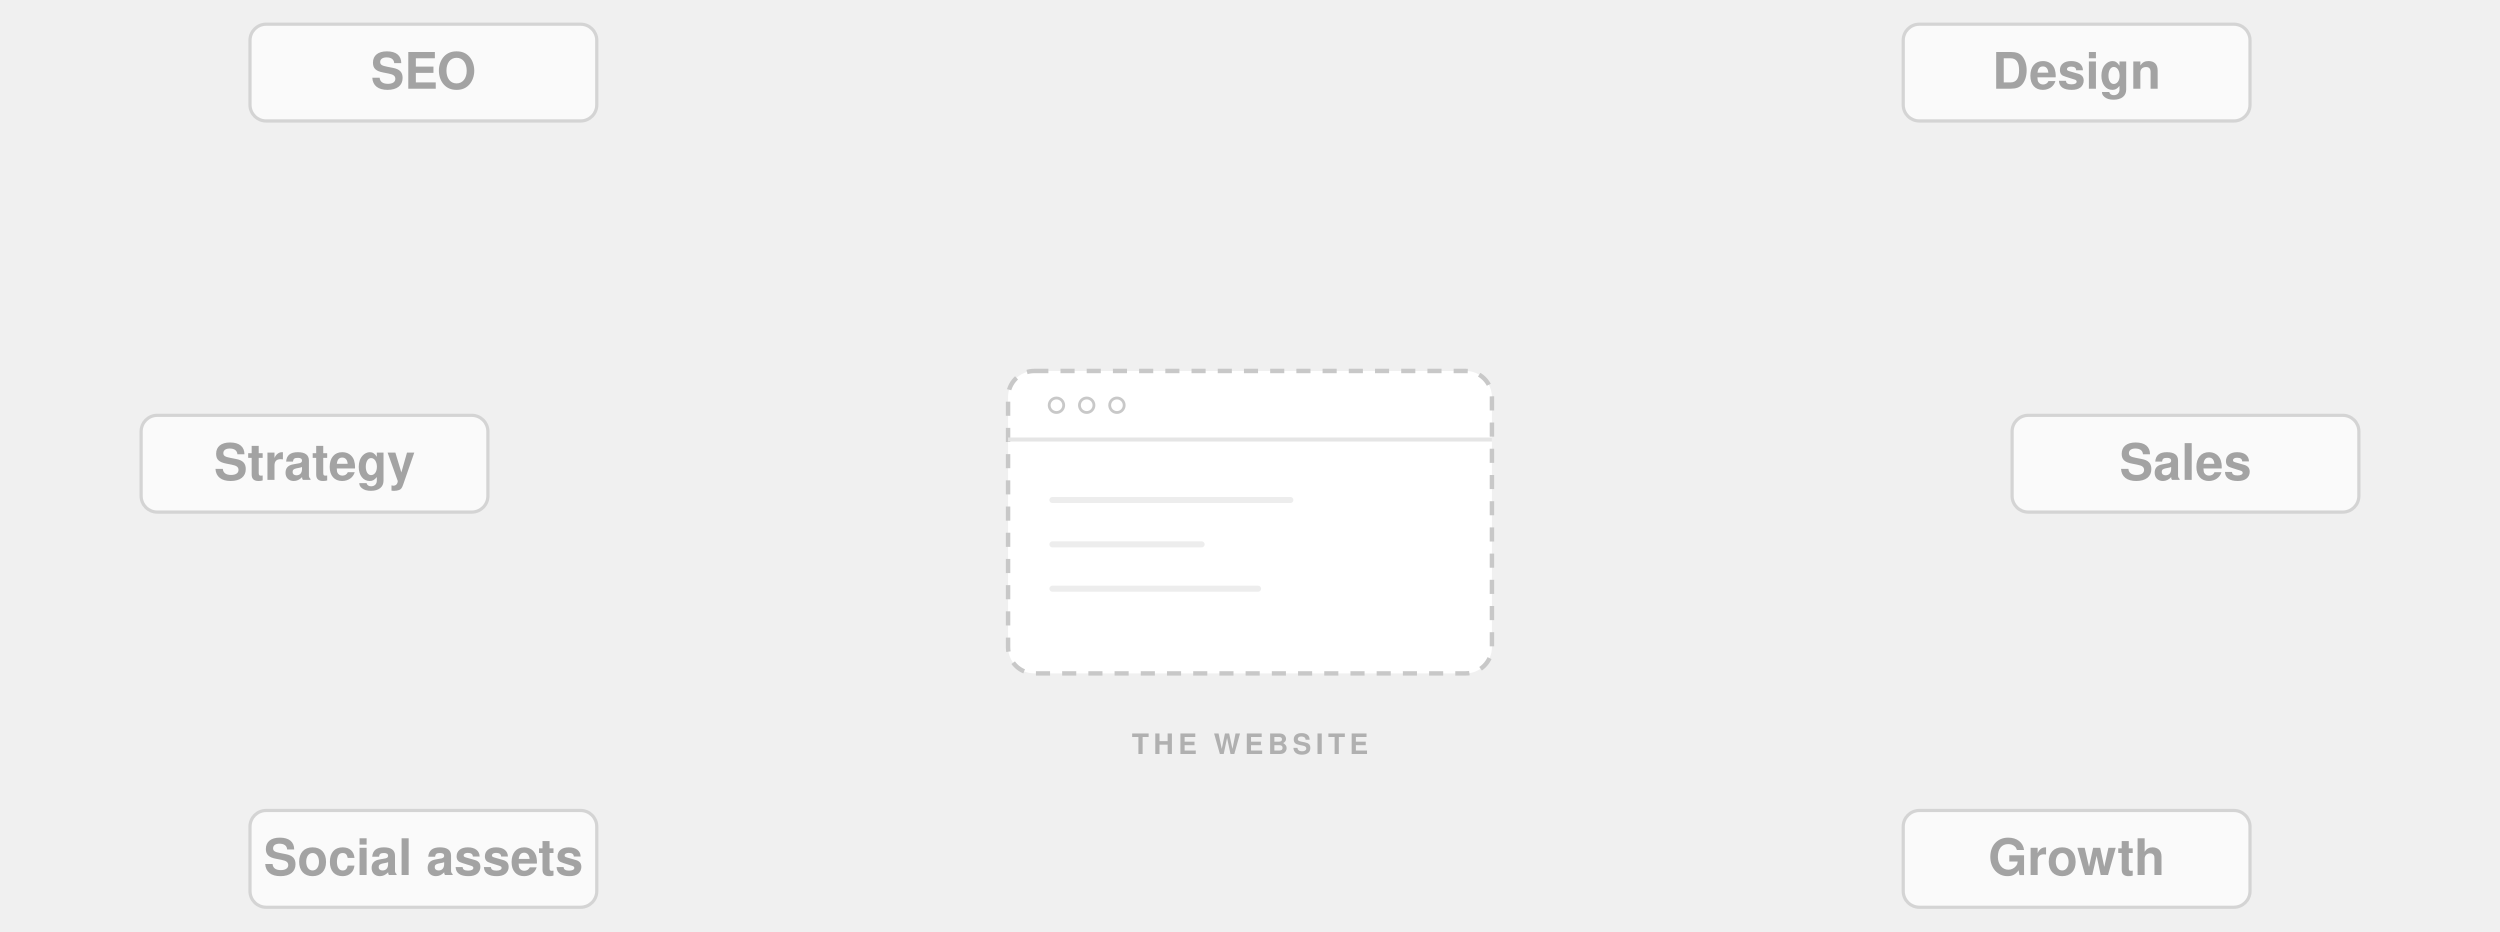
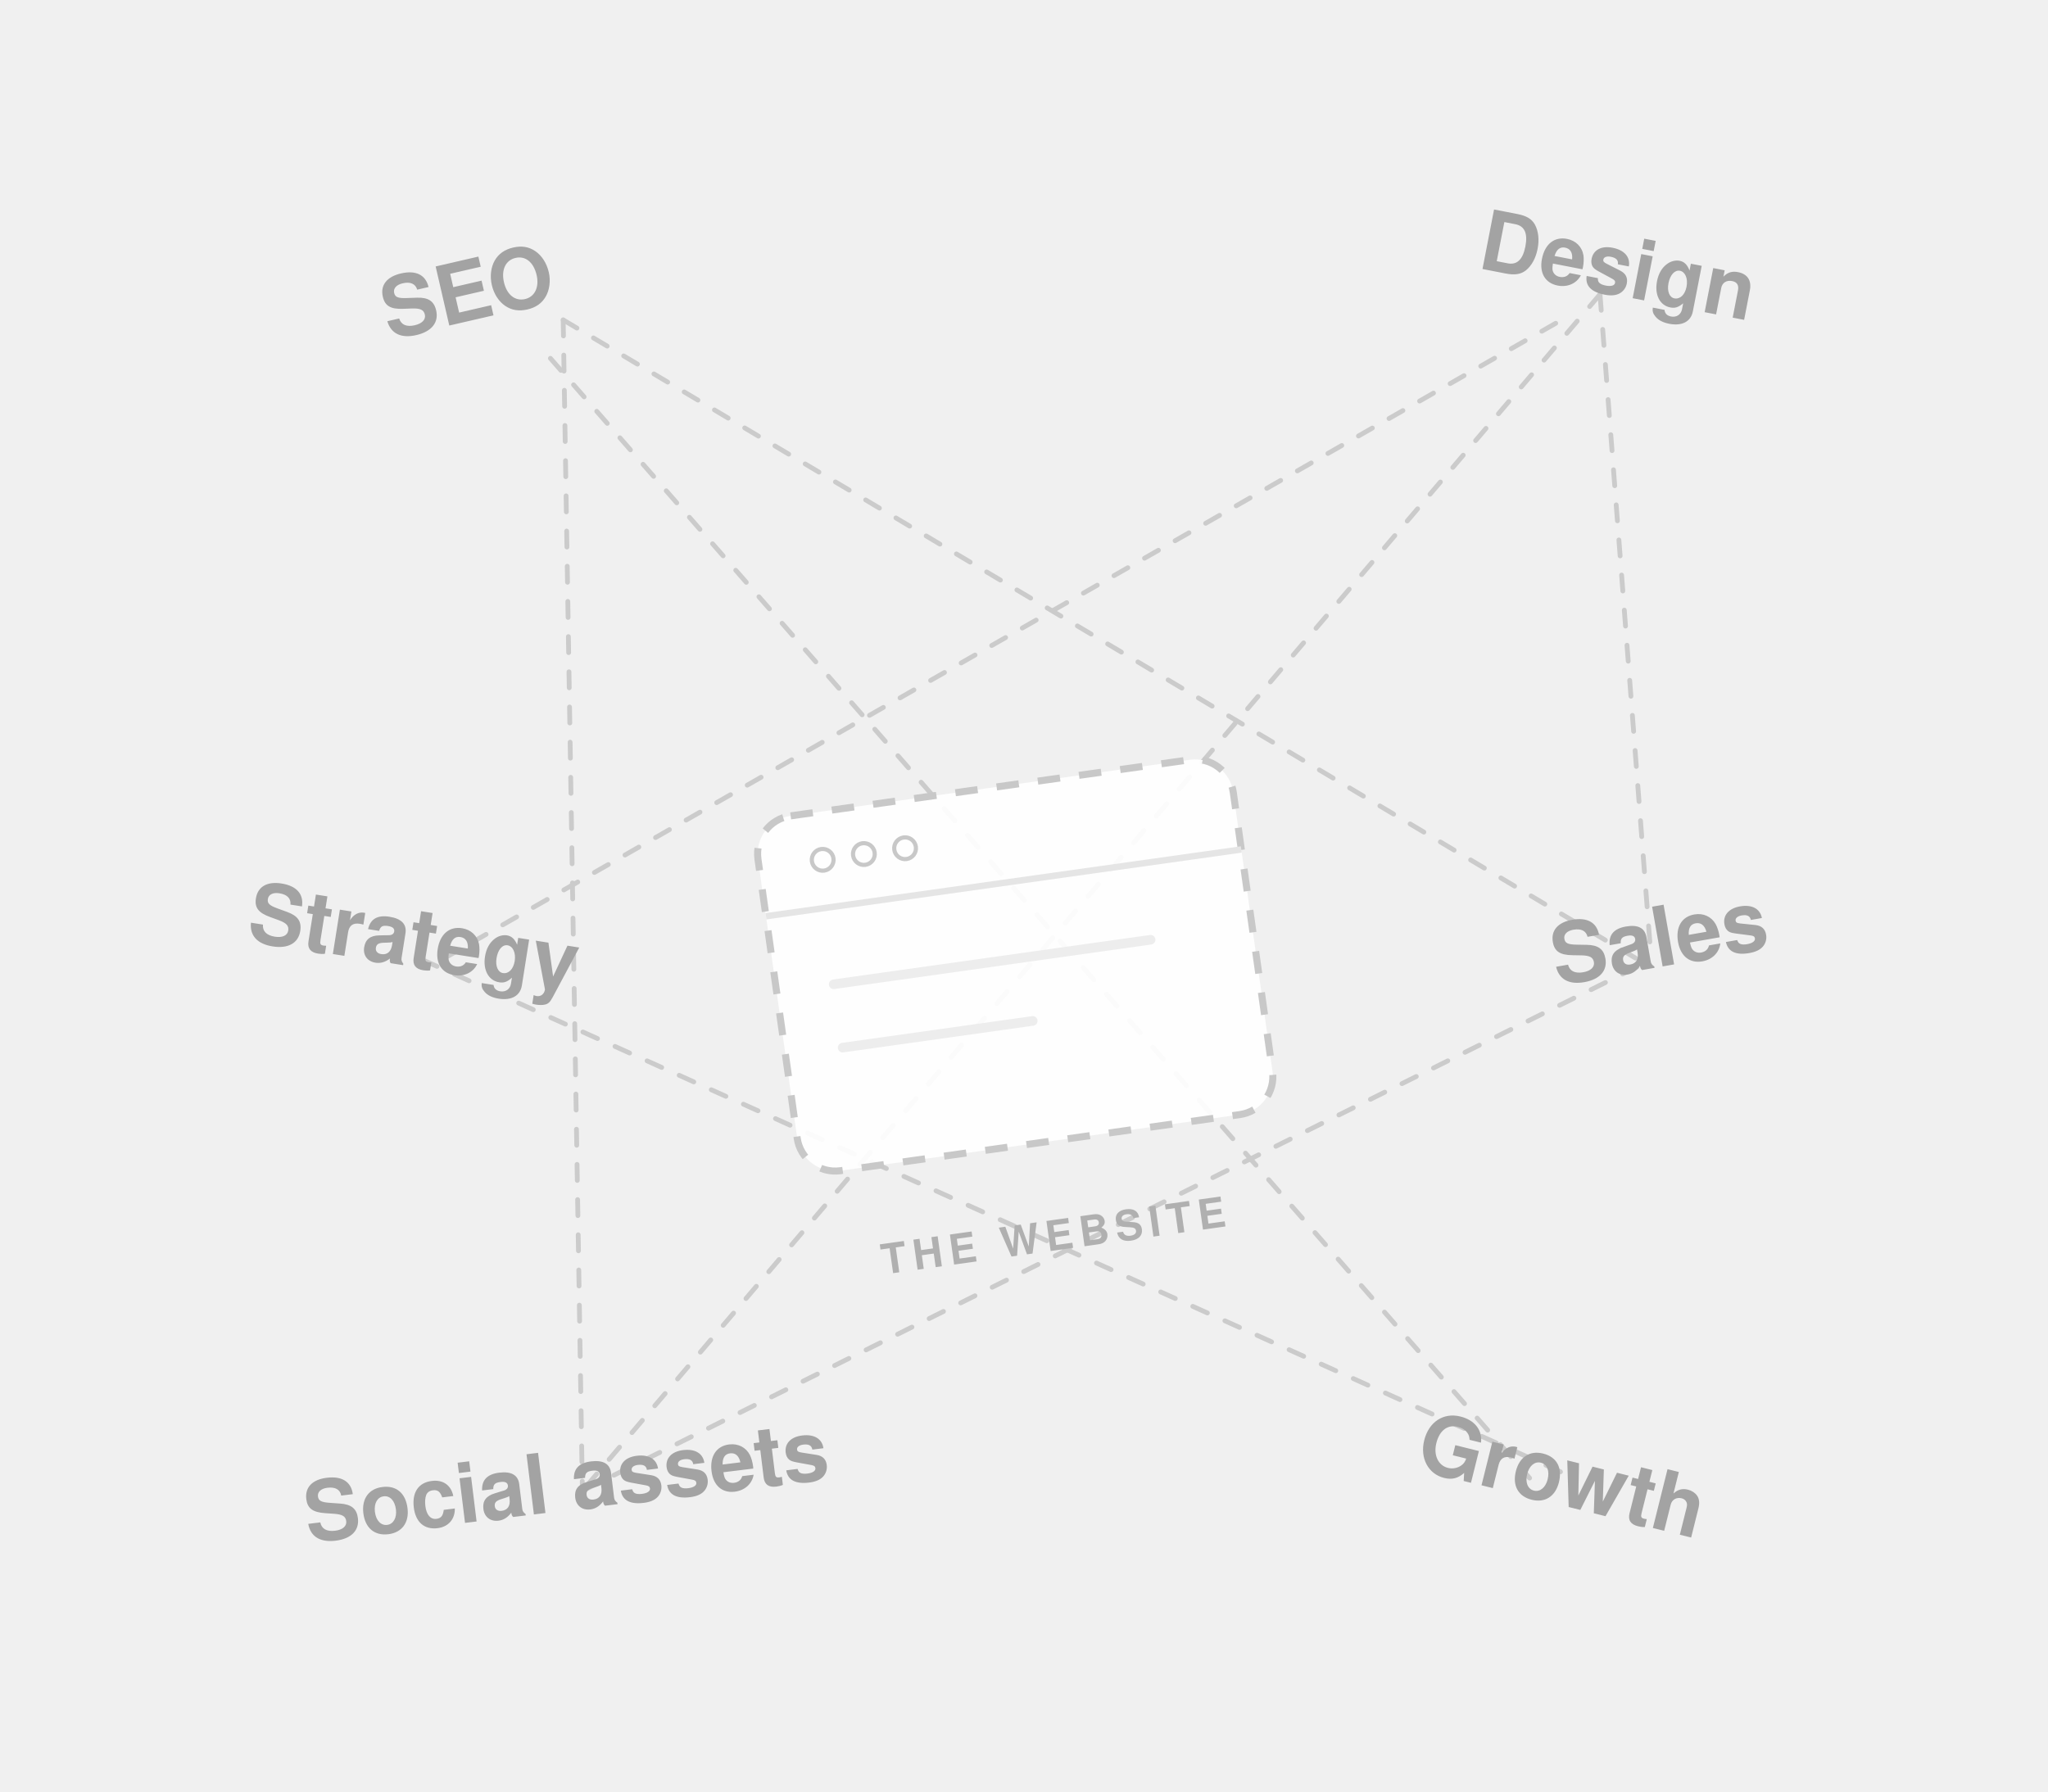
- <svg xmlns="http://www.w3.org/2000/svg" viewBox="0 138 1240 462" fill="none" role="img" aria-label="The website off on its own, disconnected, while SEO, design, social assets, strategy, sales, and growth each sit apart as their own island.">
-   <g stroke="#d4d4d4" stroke-width="1.6" fill="#fafafa">
-     <rect x="124" y="150" width="172" height="48" rx="8" />
-     <rect x="70" y="344" width="172" height="48" rx="8" />
-     <rect x="124" y="540" width="172" height="48" rx="8" />
-     <rect x="944" y="150" width="172" height="48" rx="8" />
-     <rect x="998" y="344" width="172" height="48" rx="8" />
-     <rect x="944" y="540" width="172" height="48" rx="8" />
+ <svg xmlns="http://www.w3.org/2000/svg" viewBox="0 0 640 560" fill="none" role="img" aria-label="A tangle: SEO, design, social assets, strategy, sales, and growth scattered and cross-wired to each other, the website tilted and faded in the middle, connected to nothing on purpose.">
+   <g stroke="#cbcbcb" stroke-width="1.5" stroke-dasharray="5 6" stroke-linecap="round">
+     <path d="M176,100 L512,300" />
+     <path d="M132,300 L492,462" />
+     <path d="M500,92  L182,466" />
+     <path d="M182,466 L516,300" />
+     <path d="M138,300 L488,100" />
+     <path d="M172,112 L478,462" />
+     <path d="M176,100 L182,466" />
+     <path d="M500,92  L516,300" />
  </g>
-   <rect x="500" y="322" width="240" height="150" rx="13" fill="#ffffff" stroke="#c8c8c8" stroke-width="2.2" stroke-dasharray="7 6" />
-   <line x1="500" y1="356" x2="740" y2="356" stroke="#e5e5e5" stroke-width="2" />
-   <circle cx="524" cy="339" r="3.6" fill="none" stroke="#c8c8c8" stroke-width="1.4" />
-   <circle cx="539" cy="339" r="3.6" fill="none" stroke="#c8c8c8" stroke-width="1.4" />
-   <circle cx="554" cy="339" r="3.6" fill="none" stroke="#c8c8c8" stroke-width="1.4" />
-   <line x1="522" y1="386" x2="640" y2="386" stroke="#ededed" stroke-width="3" stroke-linecap="round" />
-   <line x1="522" y1="408" x2="596" y2="408" stroke="#ededed" stroke-width="3" stroke-linecap="round" />
-   <line x1="522" y1="430" x2="624" y2="430" stroke="#ededed" stroke-width="3" stroke-linecap="round" />
-   <text x="620" y="512" text-anchor="middle" font-family="-apple-system, BlinkMacSystemFont, 'Segoe UI', system-ui, Helvetica, Arial, sans-serif" font-size="14" font-weight="600" letter-spacing="2.2" fill="#b0b0b0">THE WEBSITE</text>
-   <g font-family="-apple-system, BlinkMacSystemFont, 'Segoe UI', system-ui, Helvetica, Arial, sans-serif" font-size="25" font-weight="600" fill="#a3a3a3">
-     <text x="210" y="182" text-anchor="middle">SEO</text>
-     <text x="156" y="376" text-anchor="middle">Strategy</text>
-     <text x="210" y="572" text-anchor="middle">Social assets</text>
-     <text x="1030" y="182" text-anchor="middle">Design</text>
-     <text x="1084" y="376" text-anchor="middle">Sales</text>
-     <text x="1030" y="572" text-anchor="middle">Growth</text>
+   <g transform="rotate(-8 315 300)">
+     <rect x="242" y="246" width="150" height="112" rx="12" fill="#ffffff" fill-opacity="0.92" stroke="#c8c8c8" stroke-width="2.2" stroke-dasharray="7 6" />
+     <line x1="242" y1="276" x2="392" y2="276" stroke="#e5e5e5" stroke-width="2" />
+     <circle cx="262" cy="261" r="3.4" fill="none" stroke="#c8c8c8" stroke-width="1.3" />
+     <circle cx="275" cy="261" r="3.4" fill="none" stroke="#c8c8c8" stroke-width="1.3" />
+     <circle cx="288" cy="261" r="3.4" fill="none" stroke="#c8c8c8" stroke-width="1.3" />
+     <line x1="260" y1="300" x2="360" y2="300" stroke="#ededed" stroke-width="3" stroke-linecap="round" />
+     <line x1="260" y1="320" x2="320" y2="320" stroke="#ededed" stroke-width="3" stroke-linecap="round" />
+     <text x="317" y="392" text-anchor="middle" font-family="-apple-system, BlinkMacSystemFont, 'Segoe UI', system-ui, Helvetica, Arial, sans-serif" font-size="13" font-weight="600" letter-spacing="2" fill="#b0b0b0">THE WEBSITE</text>
+   </g>
+   <g font-family="-apple-system, BlinkMacSystemFont, 'Segoe UI', system-ui, Helvetica, Arial, sans-serif" font-size="26" font-weight="600" fill="#a3a3a3">
+     <text transform="rotate(-13 148 100)" x="148" y="100" text-anchor="middle">SEO</text>
+     <text transform="rotate(9 128 302)" x="128" y="302" text-anchor="middle">Strategy</text>
+     <text transform="rotate(-7 178 472)" x="178" y="472" text-anchor="middle">Social assets</text>
+     <text transform="rotate(11 504 92)" x="504" y="92" text-anchor="middle">Design</text>
+     <text transform="rotate(-10 520 302)" x="520" y="302" text-anchor="middle">Sales</text>
+     <text transform="rotate(14 486 470)" x="486" y="470" text-anchor="middle">Growth</text>
  </g>
</svg>
